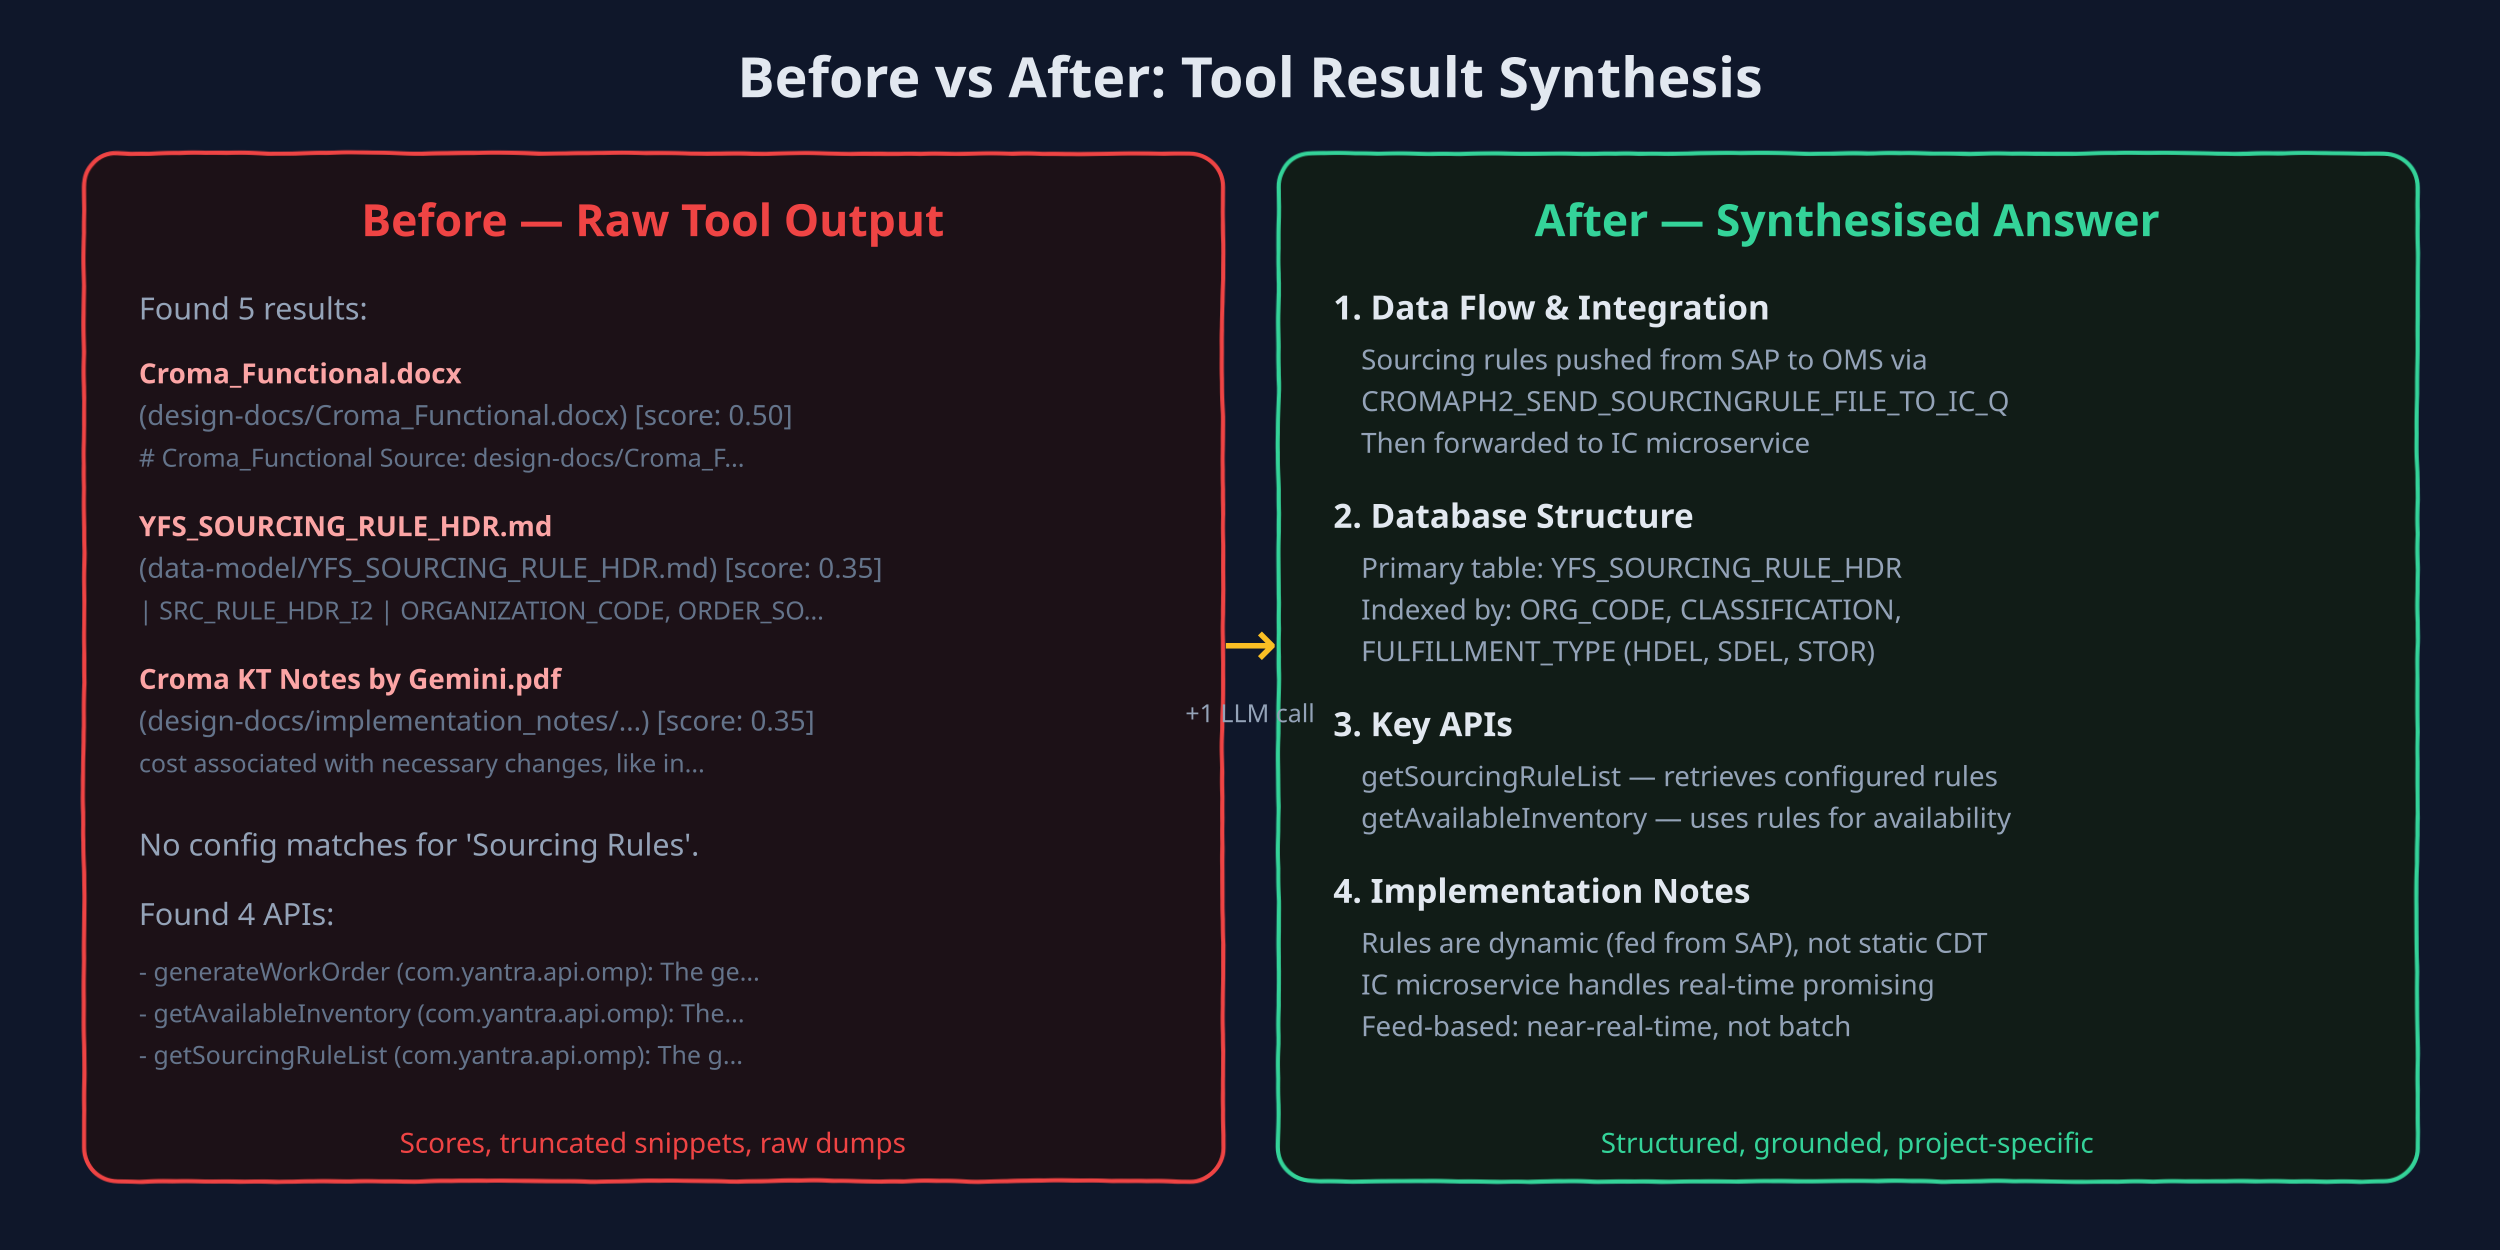
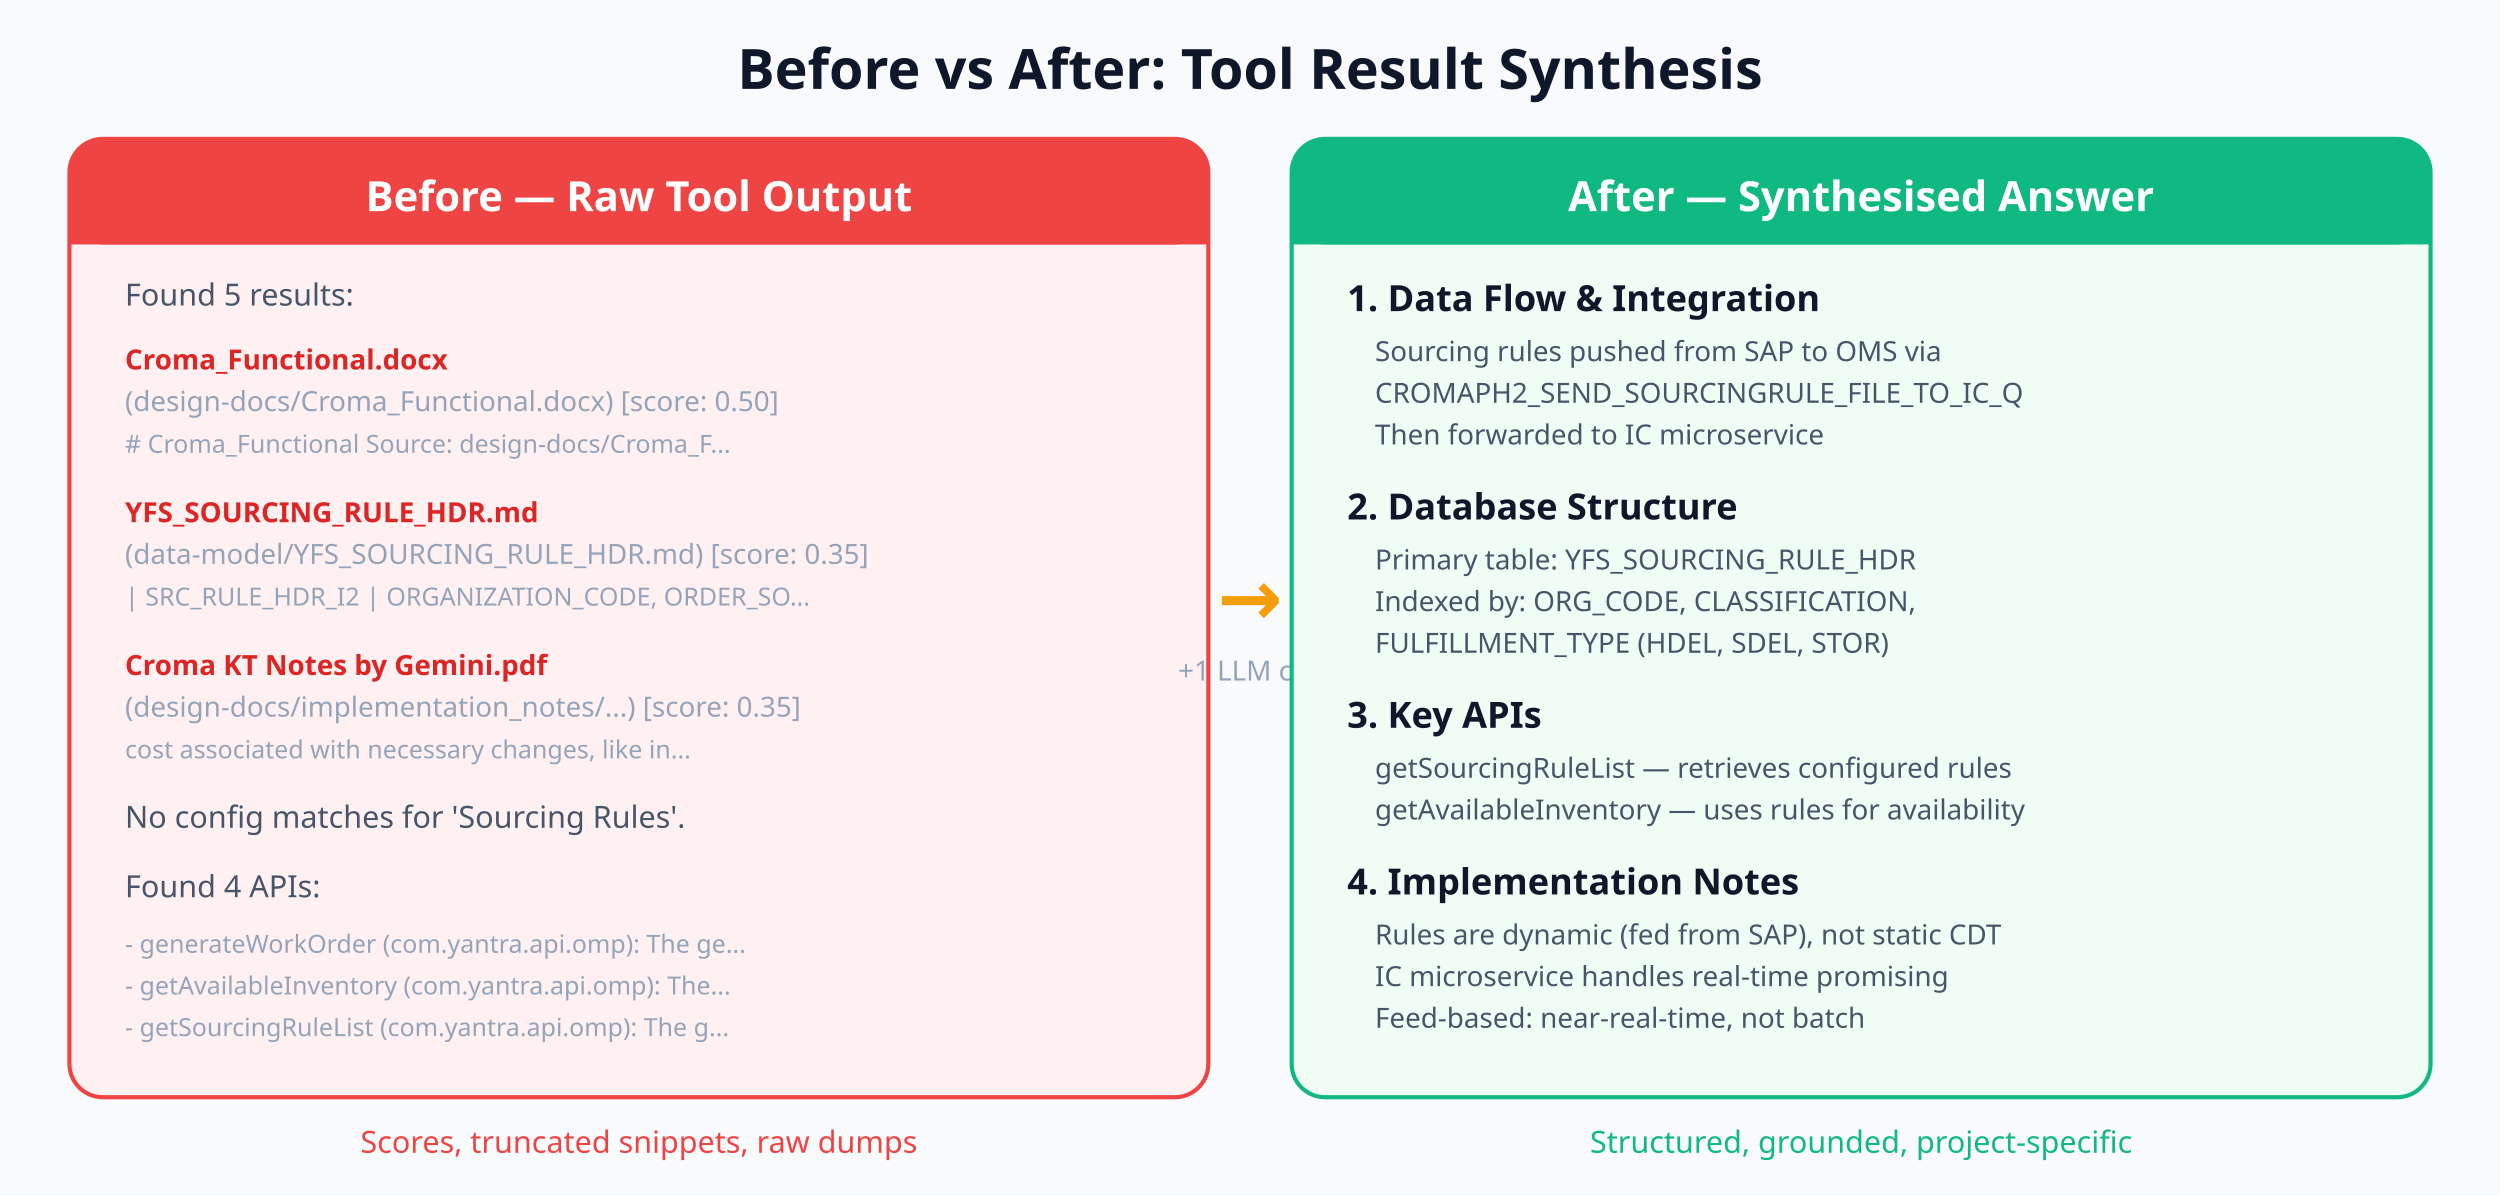
- <svg xmlns="http://www.w3.org/2000/svg" viewBox="0 0 900 450" font-family="'Segoe UI', system-ui, sans-serif">
-   <defs>
-     <filter id="s" x="-2%" y="-2%" width="104%" height="104%">
-       <feTurbulence type="turbulence" baseFrequency="0.02" numOctaves="3" result="n" />
-       <feDisplacementMap in="SourceGraphic" in2="n" scale="1" />
-     </filter>
-   </defs>
-   <rect width="900" height="450" fill="#0f172a" />
-   <text x="450" y="35" text-anchor="middle" fill="#e2e8f0" font-size="20" font-weight="600">Before vs After: Tool Result Synthesis</text>
-   <rect x="30" y="55" width="410" height="370" rx="12" fill="#1c1117" stroke="#ef4444" stroke-width="1.5" filter="url(#s)" />
-   <text x="235" y="85" text-anchor="middle" fill="#ef4444" font-size="16" font-weight="600">Before — Raw Tool Output</text>
-   <text x="50" y="115" fill="#94a3b8" font-size="11">Found 5 results:</text>
-   <text x="50" y="138" fill="#fca5a5" font-size="10" font-weight="600">Croma_Functional.docx</text>
-   <text x="50" y="153" fill="#64748b" font-size="10">(design-docs/Croma_Functional.docx) [score: 0.50]</text>
-   <text x="50" y="168" fill="#64748b" font-size="9">  # Croma_Functional Source: design-docs/Croma_F...</text>
-   <text x="50" y="193" fill="#fca5a5" font-size="10" font-weight="600">YFS_SOURCING_RULE_HDR.md</text>
-   <text x="50" y="208" fill="#64748b" font-size="10">(data-model/YFS_SOURCING_RULE_HDR.md) [score: 0.35]</text>
-   <text x="50" y="223" fill="#64748b" font-size="9">  | SRC_RULE_HDR_I2 | ORGANIZATION_CODE, ORDER_SO...</text>
-   <text x="50" y="248" fill="#fca5a5" font-size="10" font-weight="600">Croma KT Notes by Gemini.pdf</text>
-   <text x="50" y="263" fill="#64748b" font-size="10">(design-docs/implementation_notes/...) [score: 0.35]</text>
-   <text x="50" y="278" fill="#64748b" font-size="9">  cost associated with necessary changes, like in...</text>
-   <text x="50" y="308" fill="#94a3b8" font-size="11">No config matches for 'Sourcing Rules'.</text>
-   <text x="50" y="333" fill="#94a3b8" font-size="11">Found 4 APIs:</text>
-   <text x="50" y="353" fill="#64748b" font-size="9">- generateWorkOrder (com.yantra.api.omp): The ge...</text>
-   <text x="50" y="368" fill="#64748b" font-size="9">- getAvailableInventory (com.yantra.api.omp): The...</text>
-   <text x="50" y="383" fill="#64748b" font-size="9">- getSourcingRuleList (com.yantra.api.omp): The g...</text>
-   <text x="235" y="415" text-anchor="middle" fill="#ef4444" font-size="10">Scores, truncated snippets, raw dumps</text>
-   <rect x="460" y="55" width="410" height="370" rx="12" fill="#111c17" stroke="#34d399" stroke-width="1.5" filter="url(#s)" />
-   <text x="665" y="85" text-anchor="middle" fill="#34d399" font-size="16" font-weight="600">After — Synthesised Answer</text>
-   <text x="480" y="115" fill="#e2e8f0" font-size="12" font-weight="600">1. Data Flow &amp; Integration</text>
-   <text x="490" y="133" fill="#94a3b8" font-size="10">Sourcing rules pushed from SAP to OMS via</text>
-   <text x="490" y="148" fill="#94a3b8" font-size="10">CROMAPH2_SEND_SOURCINGRULE_FILE_TO_IC_Q</text>
-   <text x="490" y="163" fill="#94a3b8" font-size="10">Then forwarded to IC microservice</text>
-   <text x="480" y="190" fill="#e2e8f0" font-size="12" font-weight="600">2. Database Structure</text>
-   <text x="490" y="208" fill="#94a3b8" font-size="10">Primary table: YFS_SOURCING_RULE_HDR</text>
-   <text x="490" y="223" fill="#94a3b8" font-size="10">Indexed by: ORG_CODE, CLASSIFICATION,</text>
-   <text x="490" y="238" fill="#94a3b8" font-size="10">FULFILLMENT_TYPE (HDEL, SDEL, STOR)</text>
-   <text x="480" y="265" fill="#e2e8f0" font-size="12" font-weight="600">3. Key APIs</text>
-   <text x="490" y="283" fill="#94a3b8" font-size="10">getSourcingRuleList — retrieves configured rules</text>
-   <text x="490" y="298" fill="#94a3b8" font-size="10">getAvailableInventory — uses rules for availability</text>
-   <text x="480" y="325" fill="#e2e8f0" font-size="12" font-weight="600">4. Implementation Notes</text>
-   <text x="490" y="343" fill="#94a3b8" font-size="10">Rules are dynamic (fed from SAP), not static CDT</text>
-   <text x="490" y="358" fill="#94a3b8" font-size="10">IC microservice handles real-time promising</text>
-   <text x="490" y="373" fill="#94a3b8" font-size="10">Feed-based: near-real-time, not batch</text>
-   <text x="665" y="415" text-anchor="middle" fill="#34d399" font-size="10">Structured, grounded, project-specific</text>
-   <text x="450" y="240" text-anchor="middle" fill="#fbbf24" font-size="24">→</text>
-   <text x="450" y="260" text-anchor="middle" fill="#94a3b8" font-size="9">+1 LLM call</text>
+ <svg xmlns="http://www.w3.org/2000/svg" viewBox="0 0 900 430" font-family="'Segoe UI', system-ui, sans-serif">
+   <rect width="900" height="430" fill="#f8fafc" />
+   <text x="450" y="32" text-anchor="middle" fill="#0f172a" font-size="20" font-weight="600">Before vs After: Tool Result Synthesis</text>
+   <rect x="25" y="50" width="410" height="345" rx="12" fill="#fff1f2" stroke="#ef4444" stroke-width="1.5" />
+   <rect x="25" y="50" width="410" height="38" rx="12" fill="#ef4444" />
+   <rect x="25" y="72" width="410" height="16" fill="#ef4444" />
+   <text x="230" y="76" text-anchor="middle" fill="#ffffff" font-size="15" font-weight="600">Before — Raw Tool Output</text>
+   <text x="45" y="110" fill="#475569" font-size="11">Found 5 results:</text>
+   <text x="45" y="133" fill="#dc2626" font-size="10" font-weight="600">Croma_Functional.docx</text>
+   <text x="45" y="148" fill="#94a3b8" font-size="10">(design-docs/Croma_Functional.docx) [score: 0.50]</text>
+   <text x="45" y="163" fill="#94a3b8" font-size="9">  # Croma_Functional Source: design-docs/Croma_F...</text>
+   <text x="45" y="188" fill="#dc2626" font-size="10" font-weight="600">YFS_SOURCING_RULE_HDR.md</text>
+   <text x="45" y="203" fill="#94a3b8" font-size="10">(data-model/YFS_SOURCING_RULE_HDR.md) [score: 0.35]</text>
+   <text x="45" y="218" fill="#94a3b8" font-size="9">  | SRC_RULE_HDR_I2 | ORGANIZATION_CODE, ORDER_SO...</text>
+   <text x="45" y="243" fill="#dc2626" font-size="10" font-weight="600">Croma KT Notes by Gemini.pdf</text>
+   <text x="45" y="258" fill="#94a3b8" font-size="10">(design-docs/implementation_notes/...) [score: 0.35]</text>
+   <text x="45" y="273" fill="#94a3b8" font-size="9">  cost associated with necessary changes, like in...</text>
+   <text x="45" y="298" fill="#475569" font-size="11">No config matches for 'Sourcing Rules'.</text>
+   <text x="45" y="323" fill="#475569" font-size="11">Found 4 APIs:</text>
+   <text x="45" y="343" fill="#94a3b8" font-size="9">- generateWorkOrder (com.yantra.api.omp): The ge...</text>
+   <text x="45" y="358" fill="#94a3b8" font-size="9">- getAvailableInventory (com.yantra.api.omp): The...</text>
+   <text x="45" y="373" fill="#94a3b8" font-size="9">- getSourcingRuleList (com.yantra.api.omp): The g...</text>
+   <text x="450" y="225" text-anchor="middle" fill="#f59e0b" font-size="28" font-weight="700">→</text>
+   <text x="450" y="245" text-anchor="middle" fill="#94a3b8" font-size="10">+1 LLM call</text>
+   <rect x="465" y="50" width="410" height="345" rx="12" fill="#f0fdf4" stroke="#10b981" stroke-width="1.5" />
+   <rect x="465" y="50" width="410" height="38" rx="12" fill="#10b981" />
+   <rect x="465" y="72" width="410" height="16" fill="#10b981" />
+   <text x="670" y="76" text-anchor="middle" fill="#ffffff" font-size="15" font-weight="600">After — Synthesised Answer</text>
+   <text x="485" y="112" fill="#0f172a" font-size="13" font-weight="600">1. Data Flow &amp; Integration</text>
+   <text x="495" y="130" fill="#475569" font-size="10">Sourcing rules pushed from SAP to OMS via</text>
+   <text x="495" y="145" fill="#475569" font-size="10">CROMAPH2_SEND_SOURCINGRULE_FILE_TO_IC_Q</text>
+   <text x="495" y="160" fill="#475569" font-size="10">Then forwarded to IC microservice</text>
+   <text x="485" y="187" fill="#0f172a" font-size="13" font-weight="600">2. Database Structure</text>
+   <text x="495" y="205" fill="#475569" font-size="10">Primary table: YFS_SOURCING_RULE_HDR</text>
+   <text x="495" y="220" fill="#475569" font-size="10">Indexed by: ORG_CODE, CLASSIFICATION,</text>
+   <text x="495" y="235" fill="#475569" font-size="10">FULFILLMENT_TYPE (HDEL, SDEL, STOR)</text>
+   <text x="485" y="262" fill="#0f172a" font-size="13" font-weight="600">3. Key APIs</text>
+   <text x="495" y="280" fill="#475569" font-size="10">getSourcingRuleList — retrieves configured rules</text>
+   <text x="495" y="295" fill="#475569" font-size="10">getAvailableInventory — uses rules for availability</text>
+   <text x="485" y="322" fill="#0f172a" font-size="13" font-weight="600">4. Implementation Notes</text>
+   <text x="495" y="340" fill="#475569" font-size="10">Rules are dynamic (fed from SAP), not static CDT</text>
+   <text x="495" y="355" fill="#475569" font-size="10">IC microservice handles real-time promising</text>
+   <text x="495" y="370" fill="#475569" font-size="10">Feed-based: near-real-time, not batch</text>
+   <text x="230" y="415" text-anchor="middle" fill="#ef4444" font-size="11">Scores, truncated snippets, raw dumps</text>
+   <text x="670" y="415" text-anchor="middle" fill="#10b981" font-size="11">Structured, grounded, project-specific</text>
</svg>
